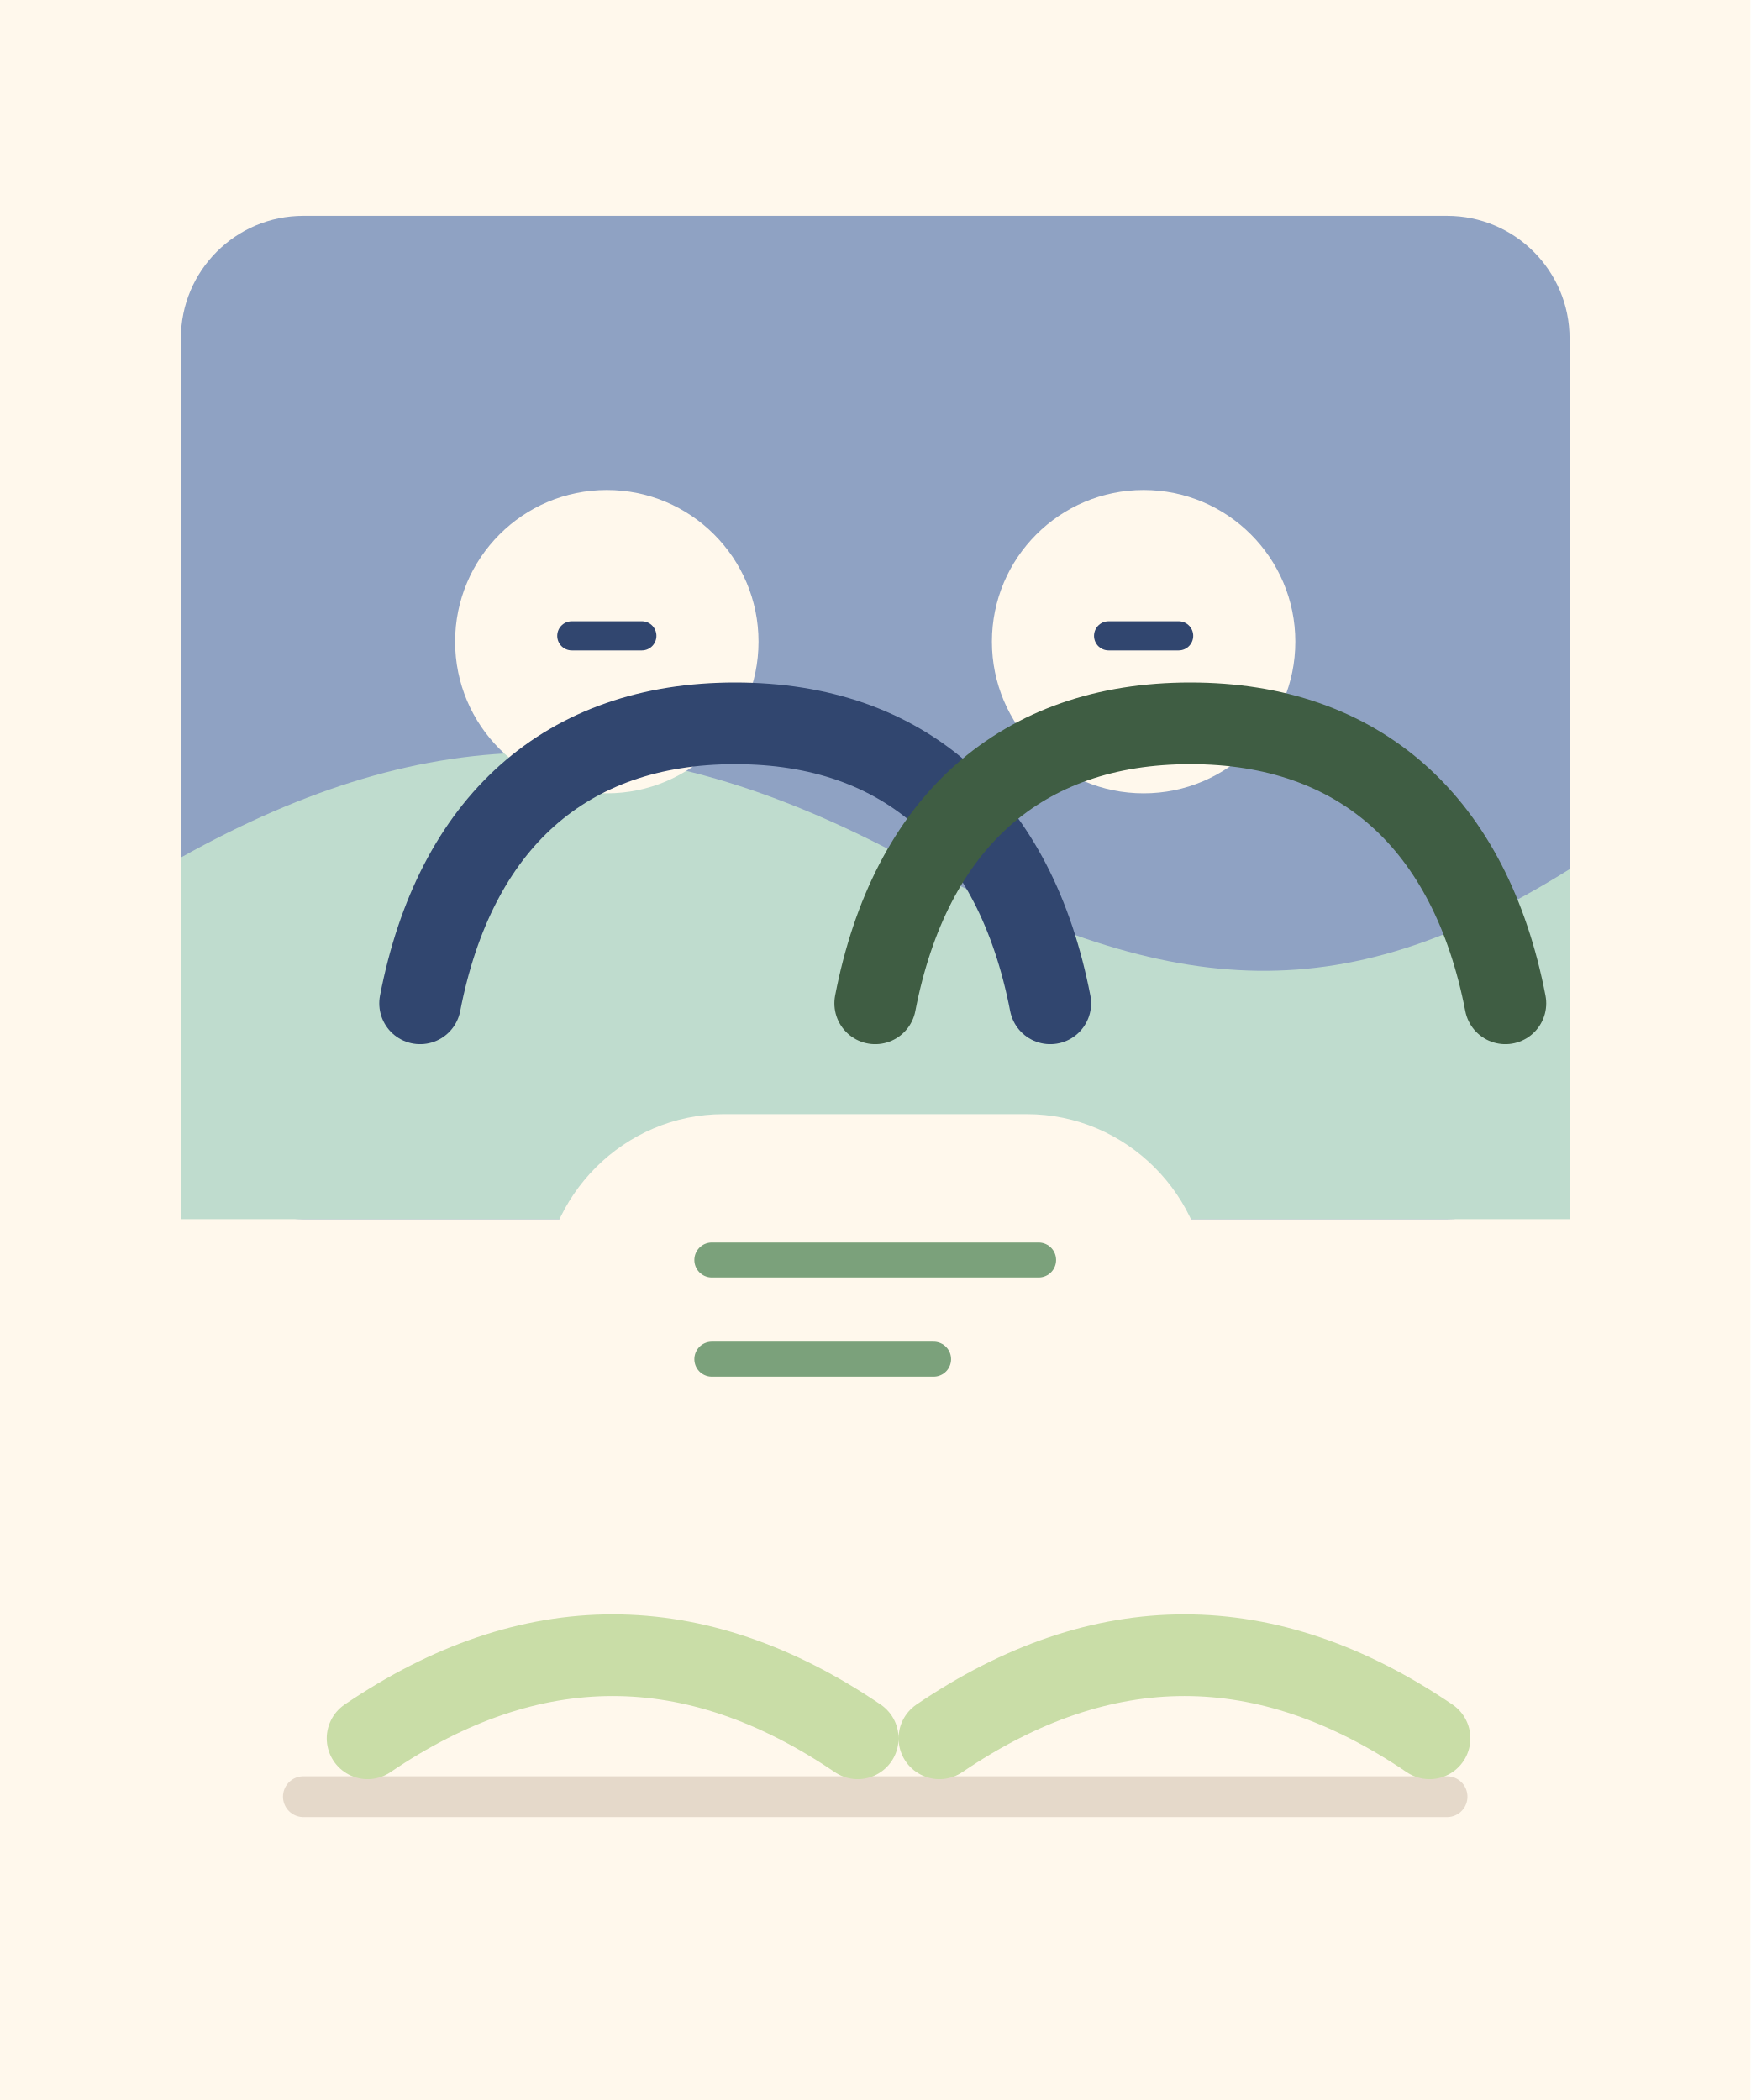
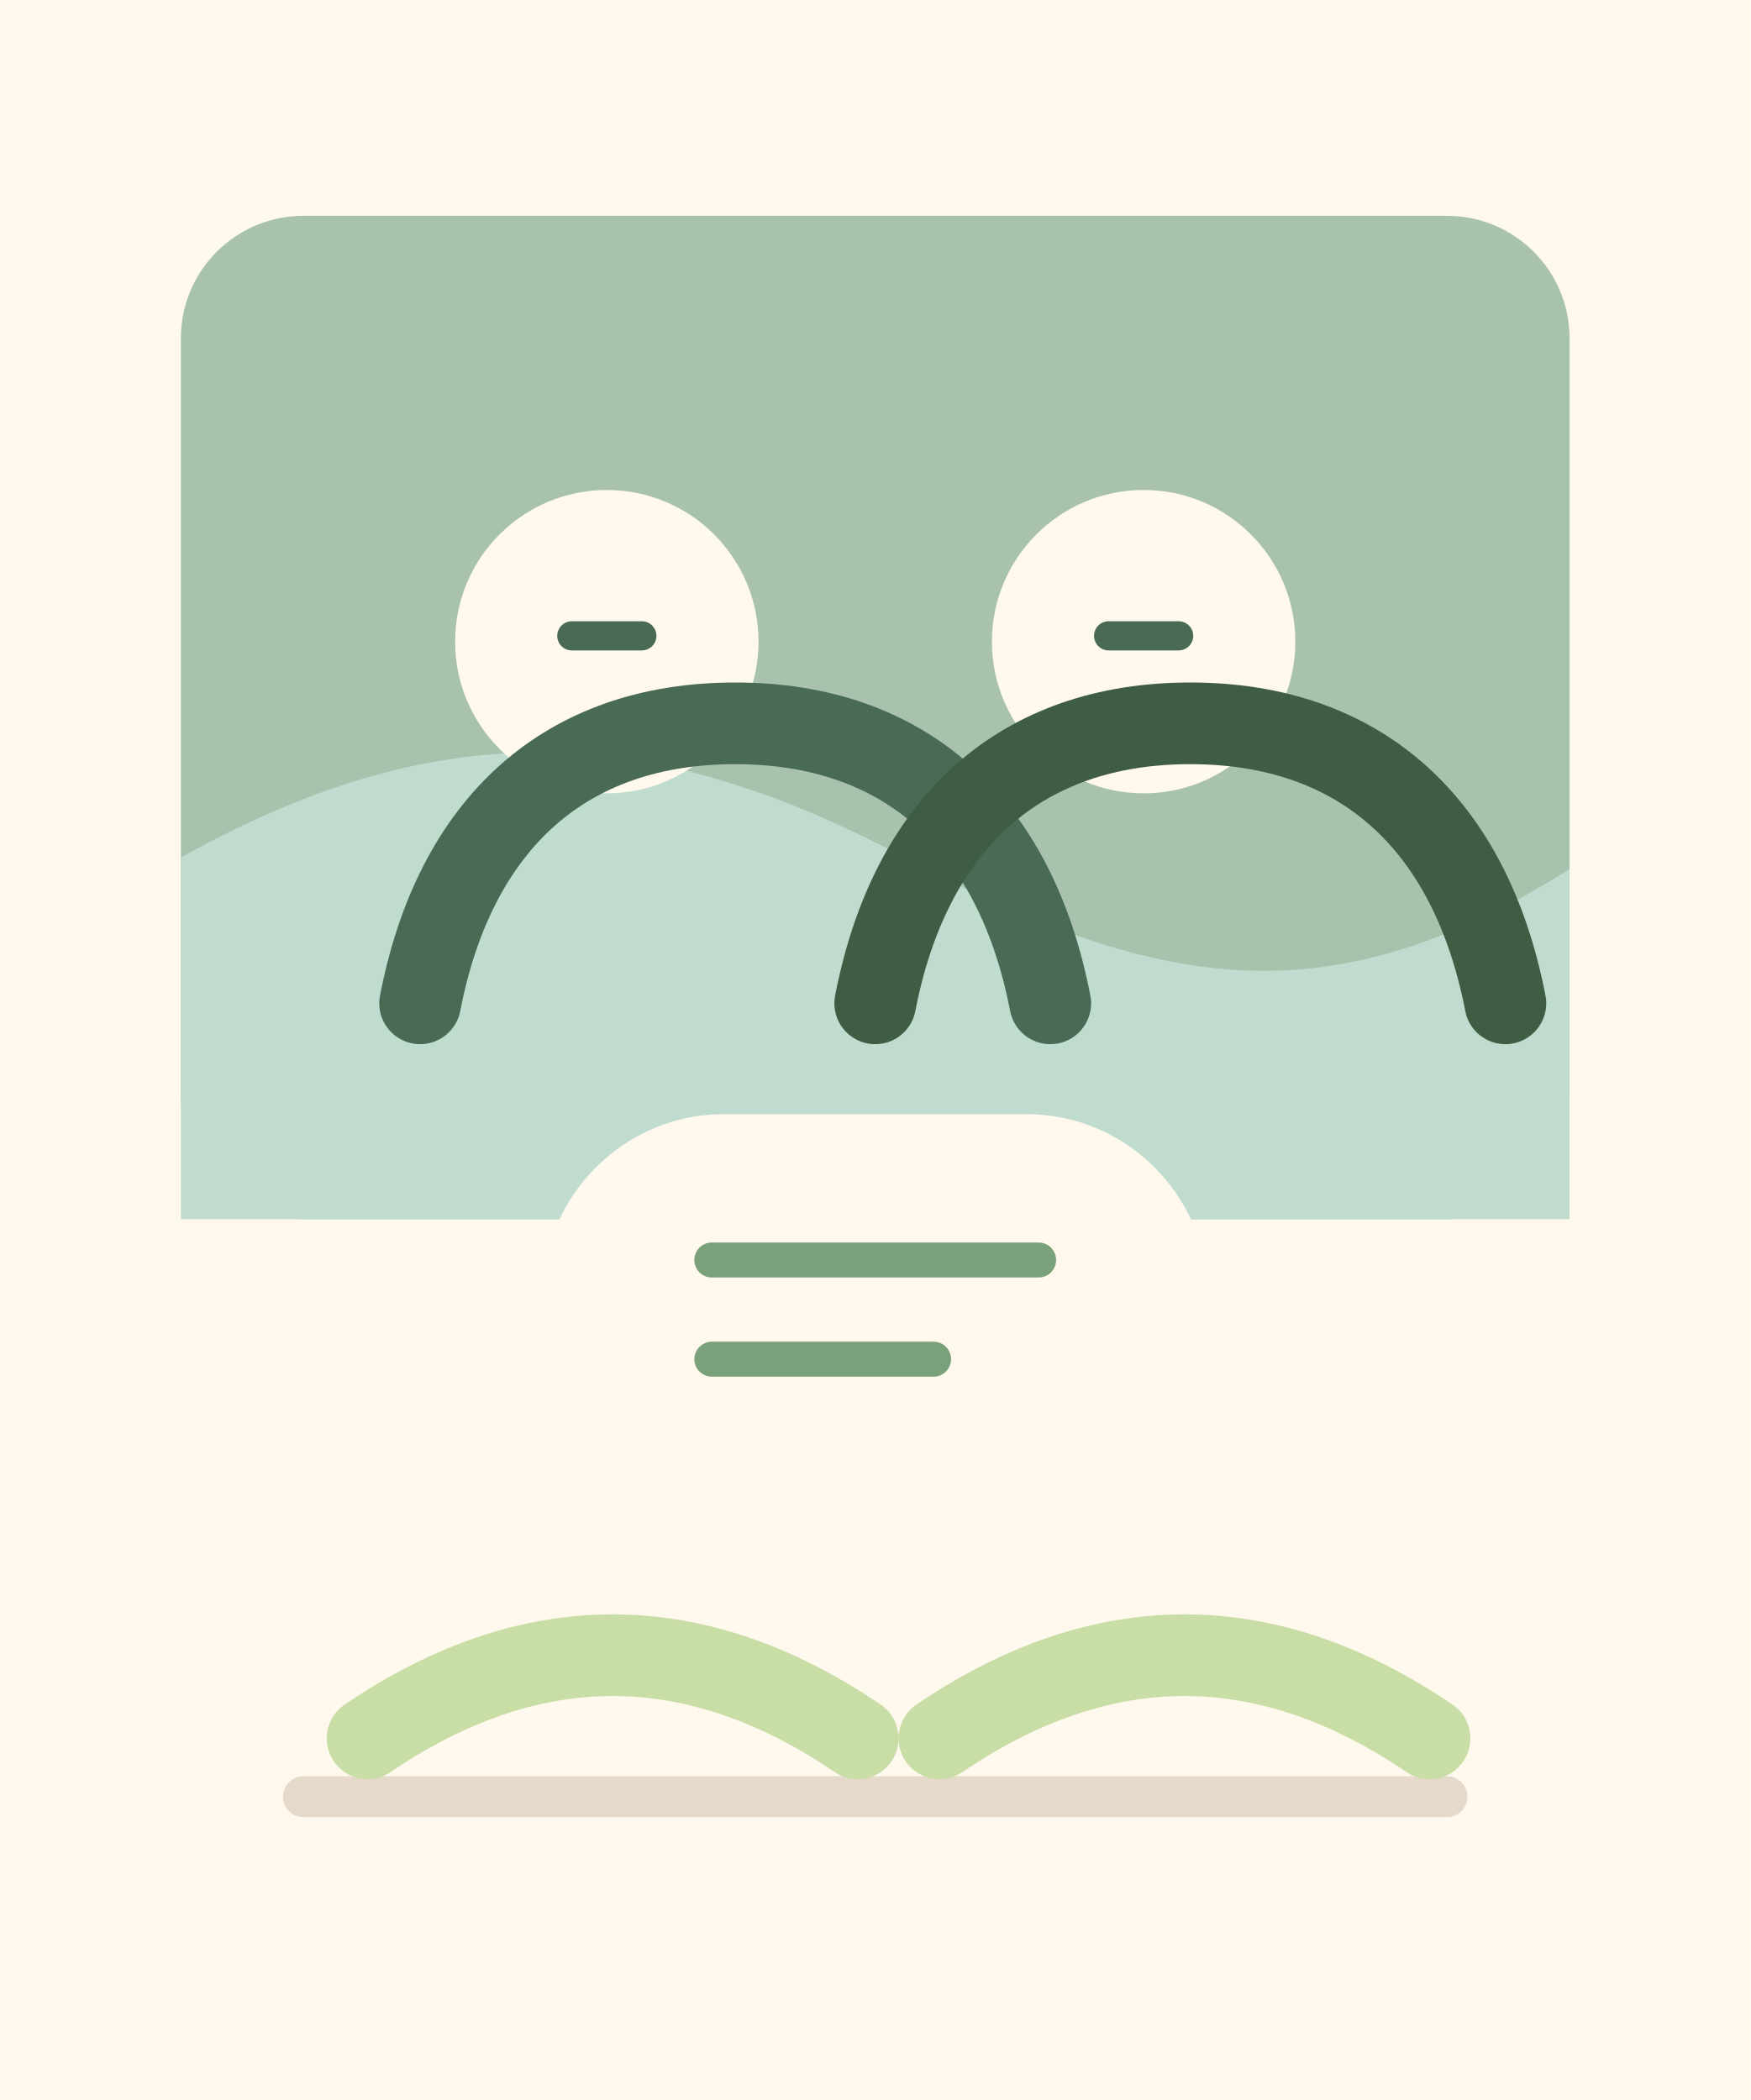
<svg xmlns="http://www.w3.org/2000/svg" viewBox="0 0 600 720">
  <rect width="600" height="720" fill="#fff8ec" />
-   <rect x="62" y="74" width="476" height="344" rx="42" fill="#8fa2c3" />
+   <rect x="62" y="74" width="476" height="344" rx="42" fill="#a8c2ae" />
  <path d="M62 294c86-48 158-48 248 0s148 54 228 4v120H62z" fill="#bfdcce" />
  <circle cx="208" cy="220" r="52" fill="#fff8ec" />
  <circle cx="392" cy="220" r="52" fill="#fff8ec" />
-   <path d="M144 344c12-62 50-96 108-96s96 34 108 96" fill="none" stroke="#31466f" stroke-width="28" stroke-linecap="round" />
+   <path d="M144 344c12-62 50-96 108-96s96 34 108 96" fill="none" stroke="#496a54" stroke-width="28" stroke-linecap="round" />
  <path d="M300 344c12-62 50-96 108-96s96 34 108 96" fill="none" stroke="#3f5d43" stroke-width="28" stroke-linecap="round" />
-   <path d="M196 218h24M380 218h24" stroke="#31466f" stroke-width="10" stroke-linecap="round" />
+   <path d="M196 218h24M380 218h24" stroke="#496a54" stroke-width="10" stroke-linecap="round" />
  <path d="M248 506c-34 0-62-28-62-62s28-62 62-62h104c34 0 62 28 62 62s-28 62-62 62h-36l-46 42 10-42z" fill="#fff8ec" />
  <path d="M244 432h112M244 466h76" stroke="#7ba17b" stroke-width="12" stroke-linecap="round" />
  <path d="M104 616h392" stroke="#e5d9ca" stroke-width="14" stroke-linecap="round" />
  <path d="M126 596c56-38 112-38 168 0M322 596c56-38 112-38 168 0" fill="none" stroke="#c9dda7" stroke-width="28" stroke-linecap="round" />
</svg>
